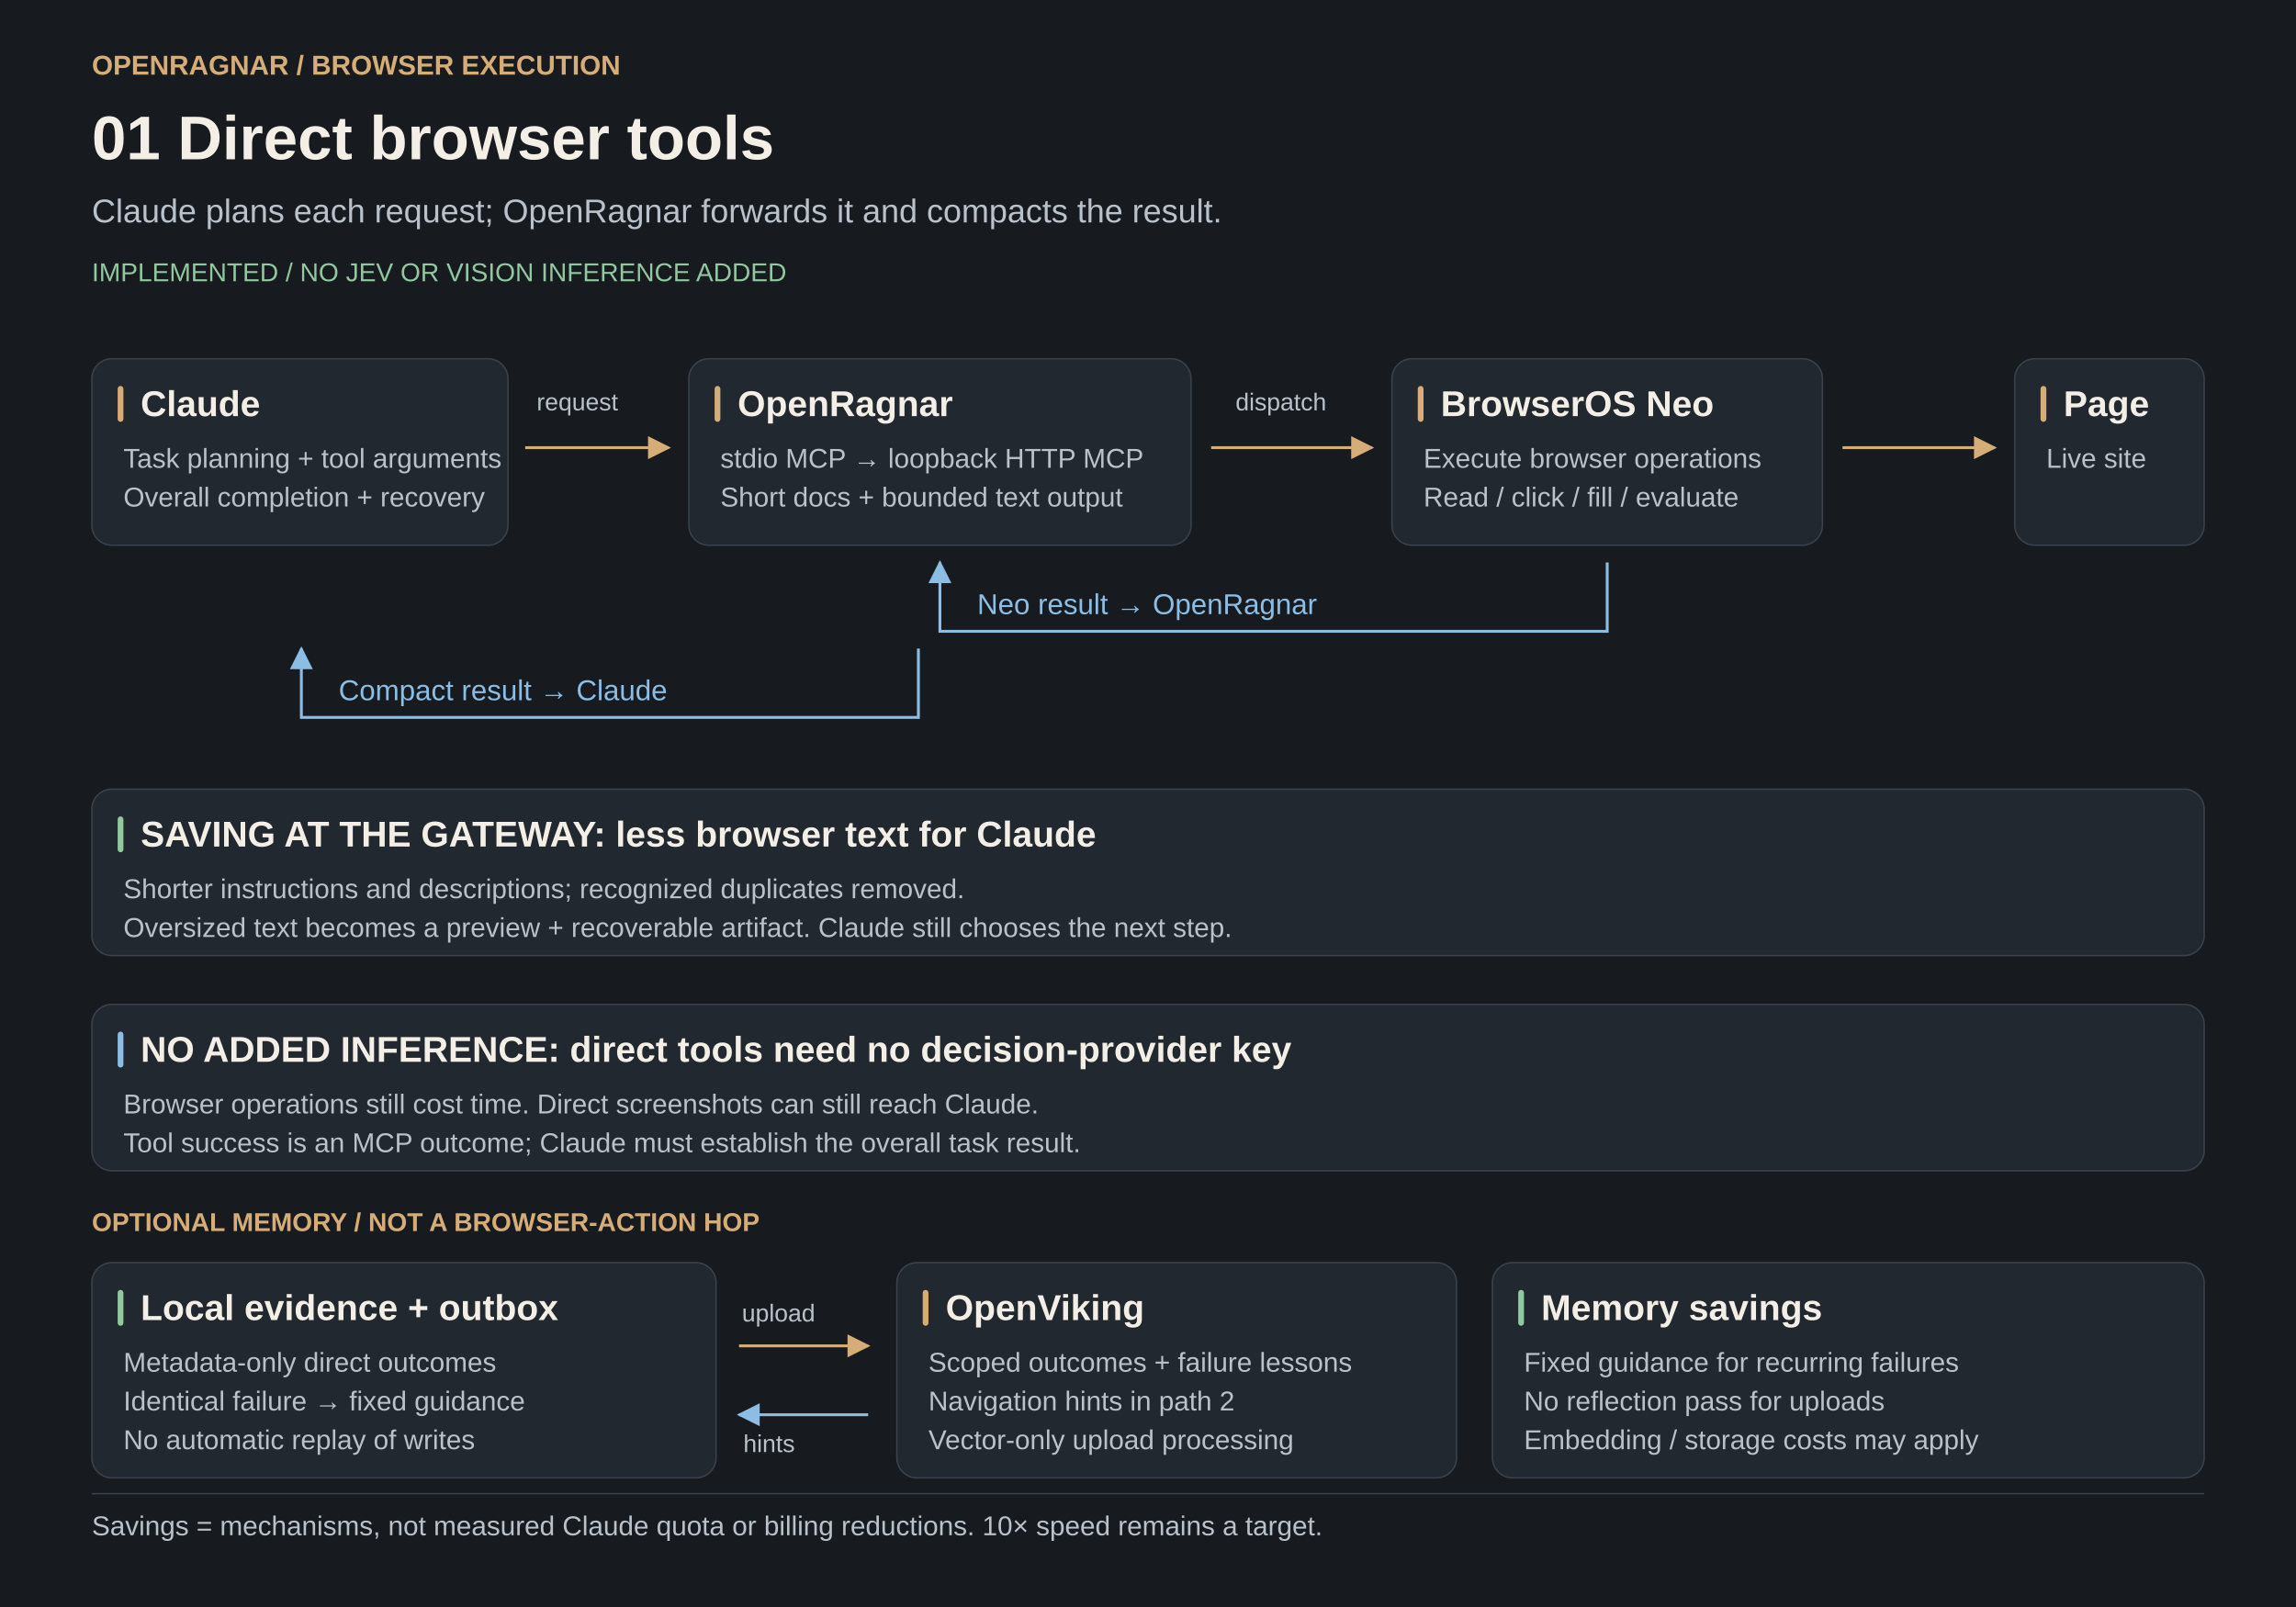
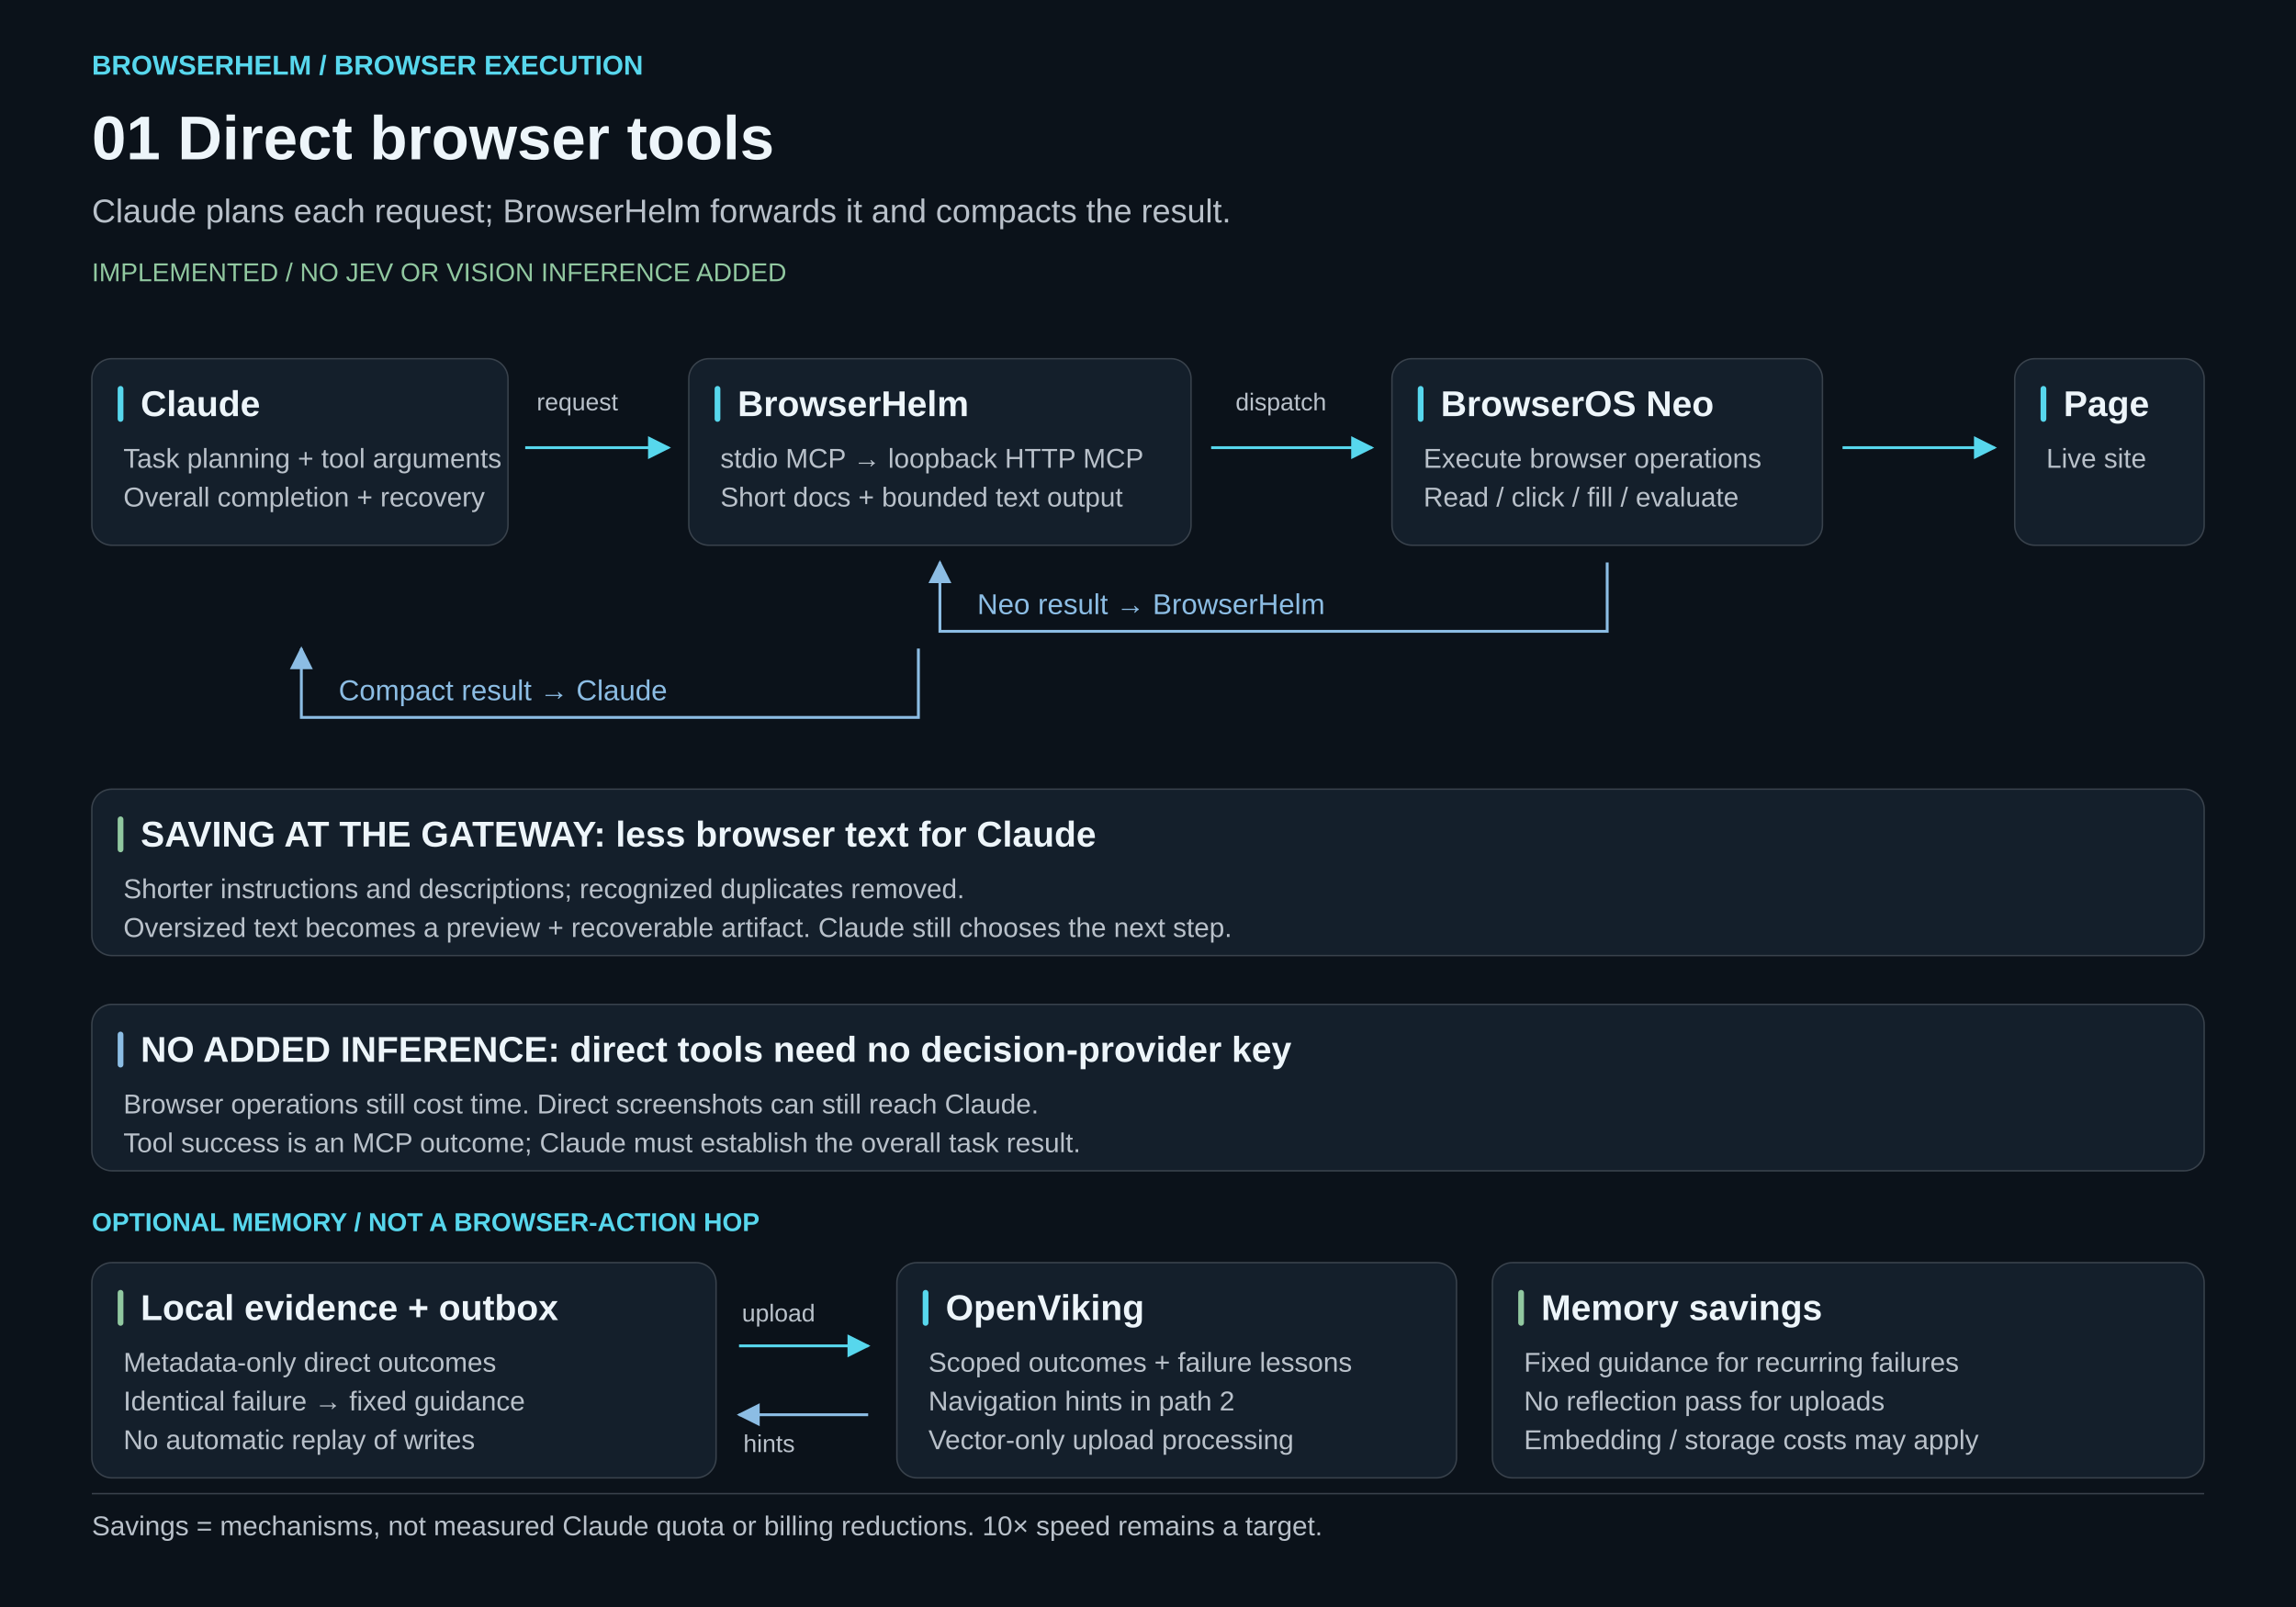
<svg xmlns="http://www.w3.org/2000/svg" width="1600" height="1120" viewBox="0 0 1600 1120" role="img" aria-labelledby="title desc">
-   <rect width="1600" height="1120" fill="#171b20" />
+   <rect width="1600" height="1120" fill="#0b121a" />
  <defs>
    <marker id="arrow" viewBox="0 0 10 10" refX="9" refY="5" markerWidth="8" markerHeight="8" orient="auto-start-reverse">
-       <path d="M0 0L10 5L0 10" fill="#d7ad77" />
+       <path d="M0 0L10 5L0 10" fill="#57d7ed" />
    </marker>
    <marker id="return" viewBox="0 0 10 10" refX="9" refY="5" markerWidth="8" markerHeight="8" orient="auto-start-reverse">
      <path d="M0 0L10 5L0 10" fill="#8cbde4" />
    </marker>
  </defs>
-   <text x="64" y="52" fill="#d7ad77" font-family="Arial, Helvetica, sans-serif" font-size="19" font-weight="600">OPENRAGNAR / BROWSER EXECUTION</text>
-   <text x="64" y="111" fill="#f3eee6" font-family="Arial, Helvetica, sans-serif" font-size="43" font-weight="600">01  Direct browser tools</text>
-   <text x="64" y="155" fill="#b9c1ca" font-family="Arial, Helvetica, sans-serif" font-size="23" font-weight="400">Claude plans each request; OpenRagnar forwards it and compacts the result.</text>
+   <text x="64" y="52" fill="#57d7ed" font-family="Arial, Helvetica, sans-serif" font-size="19" font-weight="600">BROWSERHELM / BROWSER EXECUTION</text>
+   <text x="64" y="111" fill="#edf5fa" font-family="Arial, Helvetica, sans-serif" font-size="43" font-weight="600">01  Direct browser tools</text>
+   <text x="64" y="155" fill="#b9c1ca" font-family="Arial, Helvetica, sans-serif" font-size="23" font-weight="400">Claude plans each request; BrowserHelm forwards it and compacts the result.</text>
  <text x="64" y="196" fill="#91c8a0" font-family="Arial, Helvetica, sans-serif" font-size="18" font-weight="400">IMPLEMENTED / NO JEV OR VISION INFERENCE ADDED</text>
-   <rect x="64" y="250" width="290" height="130" rx="14" fill="#222830" stroke="#39424c" />
-   <rect x="82" y="269" width="4" height="25" rx="2" fill="#d7ad77" />
-   <text x="98" y="290" fill="#f3eee6" font-family="Arial, Helvetica, sans-serif" font-size="25" font-weight="600">Claude</text>
+   <rect x="64" y="250" width="290" height="130" rx="14" fill="#141f2b" stroke="#39424c" />
+   <rect x="82" y="269" width="4" height="25" rx="2" fill="#57d7ed" />
+   <text x="98" y="290" fill="#edf5fa" font-family="Arial, Helvetica, sans-serif" font-size="25" font-weight="600">Claude</text>
  <text x="86" y="326" fill="#b9c1ca" font-family="Arial, Helvetica, sans-serif" font-size="19" font-weight="400">Task planning + tool arguments</text>
  <text x="86" y="353" fill="#b9c1ca" font-family="Arial, Helvetica, sans-serif" font-size="19" font-weight="400">Overall completion + recovery</text>
-   <rect x="480" y="250" width="350" height="130" rx="14" fill="#222830" stroke="#39424c" />
-   <rect x="498" y="269" width="4" height="25" rx="2" fill="#d7ad77" />
-   <text x="514" y="290" fill="#f3eee6" font-family="Arial, Helvetica, sans-serif" font-size="25" font-weight="600">OpenRagnar</text>
+   <rect x="480" y="250" width="350" height="130" rx="14" fill="#141f2b" stroke="#39424c" />
+   <rect x="498" y="269" width="4" height="25" rx="2" fill="#57d7ed" />
+   <text x="514" y="290" fill="#edf5fa" font-family="Arial, Helvetica, sans-serif" font-size="25" font-weight="600">BrowserHelm</text>
  <text x="502" y="326" fill="#b9c1ca" font-family="Arial, Helvetica, sans-serif" font-size="19" font-weight="400">stdio MCP → loopback HTTP MCP</text>
  <text x="502" y="353" fill="#b9c1ca" font-family="Arial, Helvetica, sans-serif" font-size="19" font-weight="400">Short docs + bounded text output</text>
-   <rect x="970" y="250" width="300" height="130" rx="14" fill="#222830" stroke="#39424c" />
-   <rect x="988" y="269" width="4" height="25" rx="2" fill="#d7ad77" />
-   <text x="1004" y="290" fill="#f3eee6" font-family="Arial, Helvetica, sans-serif" font-size="25" font-weight="600">BrowserOS Neo</text>
+   <rect x="970" y="250" width="300" height="130" rx="14" fill="#141f2b" stroke="#39424c" />
+   <rect x="988" y="269" width="4" height="25" rx="2" fill="#57d7ed" />
+   <text x="1004" y="290" fill="#edf5fa" font-family="Arial, Helvetica, sans-serif" font-size="25" font-weight="600">BrowserOS Neo</text>
  <text x="992" y="326" fill="#b9c1ca" font-family="Arial, Helvetica, sans-serif" font-size="19" font-weight="400">Execute browser operations</text>
  <text x="992" y="353" fill="#b9c1ca" font-family="Arial, Helvetica, sans-serif" font-size="19" font-weight="400">Read / click / fill / evaluate</text>
-   <path d="M366 312L466 312" fill="none" stroke="#d7ad77" stroke-width="2" marker-end="url(#arrow)" />
+   <path d="M366 312L466 312" fill="none" stroke="#57d7ed" stroke-width="2" marker-end="url(#arrow)" />
  <text x="374" y="286" fill="#b9c1ca" font-family="Arial, Helvetica, sans-serif" font-size="17" font-weight="400">request</text>
-   <path d="M844 312L956 312" fill="none" stroke="#d7ad77" stroke-width="2" marker-end="url(#arrow)" />
+   <path d="M844 312L956 312" fill="none" stroke="#57d7ed" stroke-width="2" marker-end="url(#arrow)" />
  <text x="861" y="286" fill="#b9c1ca" font-family="Arial, Helvetica, sans-serif" font-size="17" font-weight="400">dispatch</text>
-   <path d="M1284 312L1390 312" fill="none" stroke="#d7ad77" stroke-width="2" marker-end="url(#arrow)" />
-   <rect x="1404" y="250" width="132" height="130" rx="14" fill="#222830" stroke="#39424c" />
-   <rect x="1422" y="269" width="4" height="25" rx="2" fill="#d7ad77" />
-   <text x="1438" y="290" fill="#f3eee6" font-family="Arial, Helvetica, sans-serif" font-size="25" font-weight="600">Page</text>
+   <path d="M1284 312L1390 312" fill="none" stroke="#57d7ed" stroke-width="2" marker-end="url(#arrow)" />
+   <rect x="1404" y="250" width="132" height="130" rx="14" fill="#141f2b" stroke="#39424c" />
+   <rect x="1422" y="269" width="4" height="25" rx="2" fill="#57d7ed" />
+   <text x="1438" y="290" fill="#edf5fa" font-family="Arial, Helvetica, sans-serif" font-size="25" font-weight="600">Page</text>
  <text x="1426" y="326" fill="#b9c1ca" font-family="Arial, Helvetica, sans-serif" font-size="19" font-weight="400">Live site</text>
  <path d="M1120 392V440H655V392" fill="none" stroke="#8cbde4" stroke-width="2" marker-end="url(#return)" />
-   <text x="681" y="428" fill="#8cbde4" font-family="Arial, Helvetica, sans-serif" font-size="20" font-weight="400">Neo result → OpenRagnar</text>
+   <text x="681" y="428" fill="#8cbde4" font-family="Arial, Helvetica, sans-serif" font-size="20" font-weight="400">Neo result → BrowserHelm</text>
  <path d="M640 452V500H210V452" fill="none" stroke="#8cbde4" stroke-width="2" marker-end="url(#return)" />
  <text x="236" y="488" fill="#8cbde4" font-family="Arial, Helvetica, sans-serif" font-size="20" font-weight="400">Compact result → Claude</text>
-   <rect x="64" y="550" width="1472" height="116" rx="14" fill="#222830" stroke="#39424c" />
+   <rect x="64" y="550" width="1472" height="116" rx="14" fill="#141f2b" stroke="#39424c" />
  <rect x="82" y="569" width="4" height="25" rx="2" fill="#91c8a0" />
-   <text x="98" y="590" fill="#f3eee6" font-family="Arial, Helvetica, sans-serif" font-size="25" font-weight="600">SAVING AT THE GATEWAY: less browser text for Claude</text>
+   <text x="98" y="590" fill="#edf5fa" font-family="Arial, Helvetica, sans-serif" font-size="25" font-weight="600">SAVING AT THE GATEWAY: less browser text for Claude</text>
  <text x="86" y="626" fill="#b9c1ca" font-family="Arial, Helvetica, sans-serif" font-size="19" font-weight="400">Shorter instructions and descriptions; recognized duplicates removed.</text>
  <text x="86" y="653" fill="#b9c1ca" font-family="Arial, Helvetica, sans-serif" font-size="19" font-weight="400">Oversized text becomes a preview + recoverable artifact. Claude still chooses the next step.</text>
-   <rect x="64" y="700" width="1472" height="116" rx="14" fill="#222830" stroke="#39424c" />
+   <rect x="64" y="700" width="1472" height="116" rx="14" fill="#141f2b" stroke="#39424c" />
  <rect x="82" y="719" width="4" height="25" rx="2" fill="#8cbde4" />
-   <text x="98" y="740" fill="#f3eee6" font-family="Arial, Helvetica, sans-serif" font-size="25" font-weight="600">NO ADDED INFERENCE: direct tools need no decision-provider key</text>
+   <text x="98" y="740" fill="#edf5fa" font-family="Arial, Helvetica, sans-serif" font-size="25" font-weight="600">NO ADDED INFERENCE: direct tools need no decision-provider key</text>
  <text x="86" y="776" fill="#b9c1ca" font-family="Arial, Helvetica, sans-serif" font-size="19" font-weight="400">Browser operations still cost time. Direct screenshots can still reach Claude.</text>
  <text x="86" y="803" fill="#b9c1ca" font-family="Arial, Helvetica, sans-serif" font-size="19" font-weight="400">Tool success is an MCP outcome; Claude must establish the overall task result.</text>
-   <text x="64" y="858" fill="#d7ad77" font-family="Arial, Helvetica, sans-serif" font-size="18" font-weight="600">OPTIONAL MEMORY / NOT A BROWSER-ACTION HOP</text>
-   <rect x="64" y="880" width="435" height="150" rx="14" fill="#222830" stroke="#39424c" />
+   <text x="64" y="858" fill="#57d7ed" font-family="Arial, Helvetica, sans-serif" font-size="18" font-weight="600">OPTIONAL MEMORY / NOT A BROWSER-ACTION HOP</text>
+   <rect x="64" y="880" width="435" height="150" rx="14" fill="#141f2b" stroke="#39424c" />
  <rect x="82" y="899" width="4" height="25" rx="2" fill="#91c8a0" />
-   <text x="98" y="920" fill="#f3eee6" font-family="Arial, Helvetica, sans-serif" font-size="25" font-weight="600">Local evidence + outbox</text>
+   <text x="98" y="920" fill="#edf5fa" font-family="Arial, Helvetica, sans-serif" font-size="25" font-weight="600">Local evidence + outbox</text>
  <text x="86" y="956" fill="#b9c1ca" font-family="Arial, Helvetica, sans-serif" font-size="19" font-weight="400">Metadata-only direct outcomes</text>
  <text x="86" y="983" fill="#b9c1ca" font-family="Arial, Helvetica, sans-serif" font-size="19" font-weight="400">Identical failure → fixed guidance</text>
  <text x="86" y="1010" fill="#b9c1ca" font-family="Arial, Helvetica, sans-serif" font-size="19" font-weight="400">No automatic replay of writes</text>
-   <path d="M515 938L605 938" fill="none" stroke="#d7ad77" stroke-width="2" marker-end="url(#arrow)" />
+   <path d="M515 938L605 938" fill="none" stroke="#57d7ed" stroke-width="2" marker-end="url(#arrow)" />
  <text x="517" y="921" fill="#b9c1ca" font-family="Arial, Helvetica, sans-serif" font-size="17" font-weight="400">upload</text>
  <path d="M605 986L515 986" fill="none" stroke="#8cbde4" stroke-width="2" marker-end="url(#return)" />
  <text x="518" y="1012" fill="#b9c1ca" font-family="Arial, Helvetica, sans-serif" font-size="17" font-weight="400">hints</text>
-   <rect x="625" y="880" width="390" height="150" rx="14" fill="#222830" stroke="#39424c" />
-   <rect x="643" y="899" width="4" height="25" rx="2" fill="#d7ad77" />
-   <text x="659" y="920" fill="#f3eee6" font-family="Arial, Helvetica, sans-serif" font-size="25" font-weight="600">OpenViking</text>
+   <rect x="625" y="880" width="390" height="150" rx="14" fill="#141f2b" stroke="#39424c" />
+   <rect x="643" y="899" width="4" height="25" rx="2" fill="#57d7ed" />
+   <text x="659" y="920" fill="#edf5fa" font-family="Arial, Helvetica, sans-serif" font-size="25" font-weight="600">OpenViking</text>
  <text x="647" y="956" fill="#b9c1ca" font-family="Arial, Helvetica, sans-serif" font-size="19" font-weight="400">Scoped outcomes + failure lessons</text>
  <text x="647" y="983" fill="#b9c1ca" font-family="Arial, Helvetica, sans-serif" font-size="19" font-weight="400">Navigation hints in path 2</text>
  <text x="647" y="1010" fill="#b9c1ca" font-family="Arial, Helvetica, sans-serif" font-size="19" font-weight="400">Vector-only upload processing</text>
-   <rect x="1040" y="880" width="496" height="150" rx="14" fill="#222830" stroke="#39424c" />
+   <rect x="1040" y="880" width="496" height="150" rx="14" fill="#141f2b" stroke="#39424c" />
  <rect x="1058" y="899" width="4" height="25" rx="2" fill="#91c8a0" />
-   <text x="1074" y="920" fill="#f3eee6" font-family="Arial, Helvetica, sans-serif" font-size="25" font-weight="600">Memory savings</text>
+   <text x="1074" y="920" fill="#edf5fa" font-family="Arial, Helvetica, sans-serif" font-size="25" font-weight="600">Memory savings</text>
  <text x="1062" y="956" fill="#b9c1ca" font-family="Arial, Helvetica, sans-serif" font-size="19" font-weight="400">Fixed guidance for recurring failures</text>
  <text x="1062" y="983" fill="#b9c1ca" font-family="Arial, Helvetica, sans-serif" font-size="19" font-weight="400">No reflection pass for uploads</text>
  <text x="1062" y="1010" fill="#b9c1ca" font-family="Arial, Helvetica, sans-serif" font-size="19" font-weight="400">Embedding / storage costs may apply</text>
  <path d="M64 1041H1536" stroke="#39424c" />
  <text x="64" y="1070" fill="#b9c1ca" font-family="Arial, Helvetica, sans-serif" font-size="19" font-weight="400">Savings = mechanisms, not measured Claude quota or billing reductions. 10× speed remains a target.</text>
</svg>
